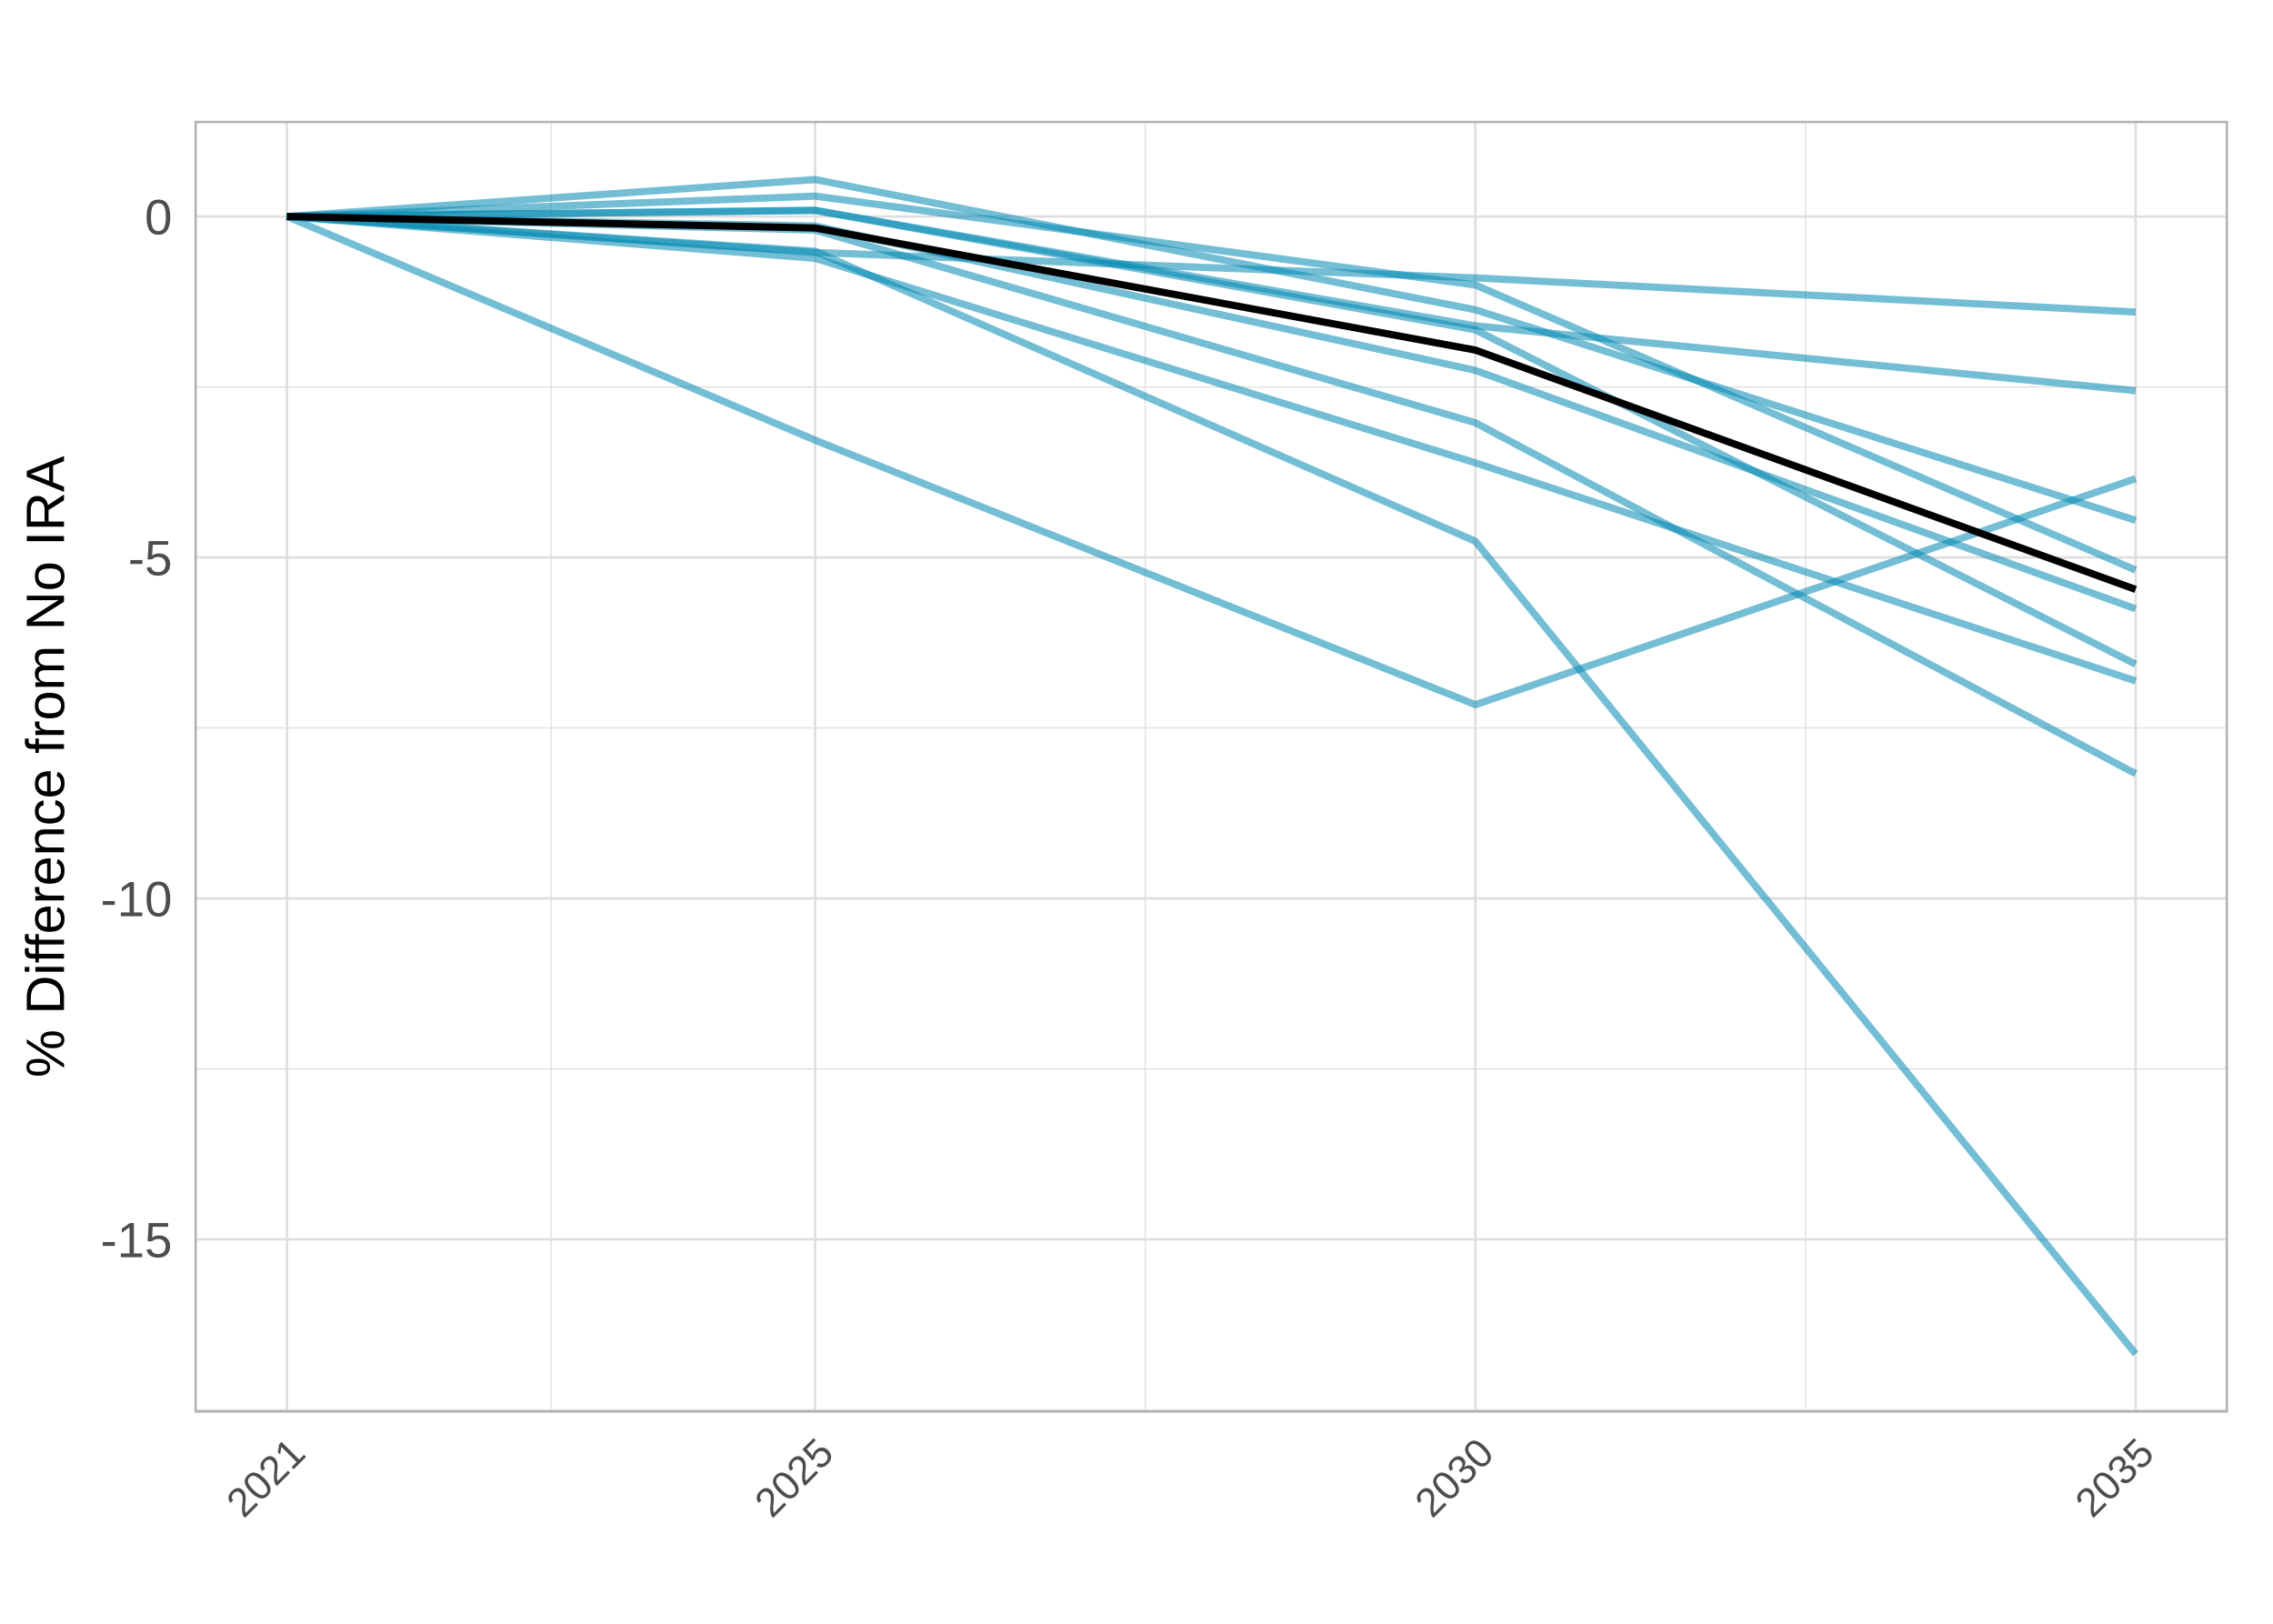
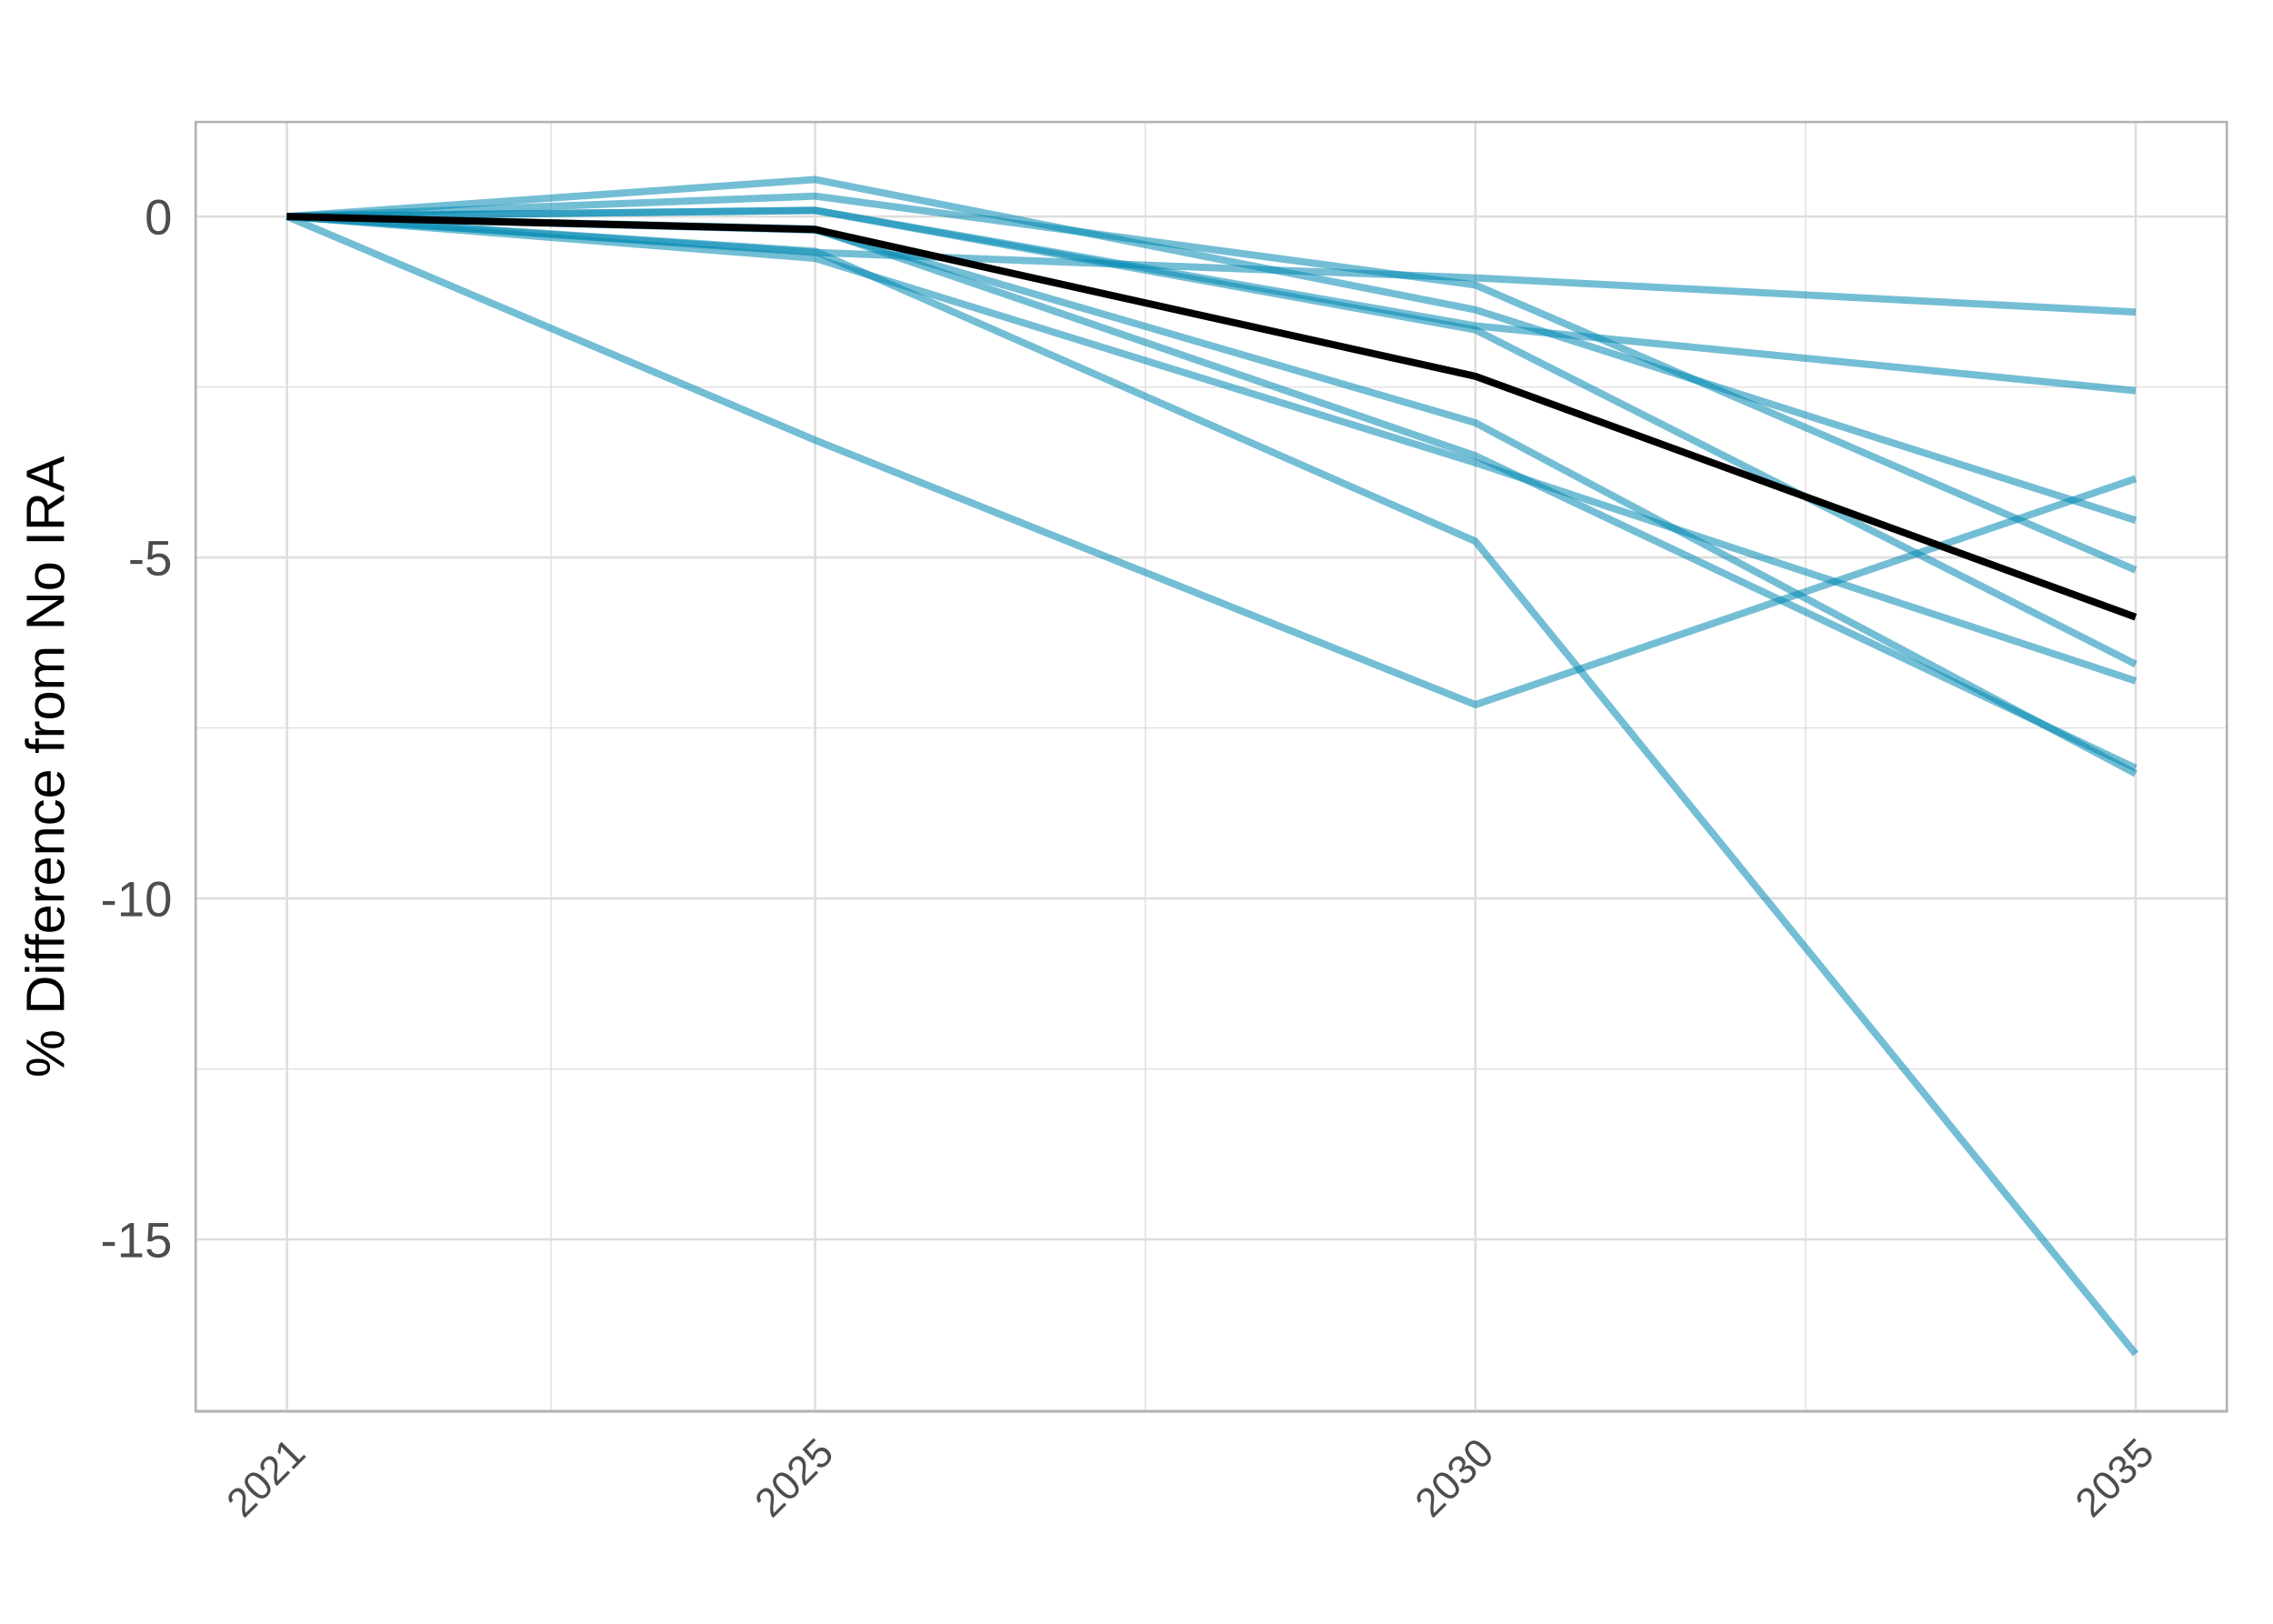
<svg xmlns="http://www.w3.org/2000/svg" class="svglite" width="504.00pt" height="360.00pt" viewBox="0 0 504.00 360.00">
  <defs>
    <style type="text/css">
    .svglite line, .svglite polyline, .svglite polygon, .svglite path, .svglite rect, .svglite circle {
      fill: none;
      stroke: #000000;
      stroke-linecap: round;
      stroke-linejoin: round;
      stroke-miterlimit: 10.00;
    }
    .svglite text {
      white-space: pre;
    }
  </style>
  </defs>
  <rect width="100%" height="100%" style="stroke: none; fill: #FFFFFF;" />
  <defs>
    <clipPath id="cpMC4wMHw1MDQuMDB8MC4wMHwzNjAuMDA=">
      <rect x="0.00" y="0.00" width="504.00" height="360.00" />
    </clipPath>
  </defs>
  <g clip-path="url(#cpMC4wMHw1MDQuMDB8MC4wMHwzNjAuMDA=)">
    <rect x="0" y="0.00" width="504.00" height="360.00" style="stroke-width: 1.07; stroke: #FFFFFF; fill: #FFFFFF;" />
  </g>
  <defs>
    <clipPath id="cpNDMuMTJ8NDk0LjA0fDI2Ljc4fDMxMy4yMA==">
      <rect x="43.12" y="26.78" width="450.91" height="286.42" />
    </clipPath>
  </defs>
  <g clip-path="url(#cpNDMuMTJ8NDk0LjA0fDI2Ljc4fDMxMy4yMA==)">
    <rect x="43.12" y="26.78" width="450.91" height="286.42" style="stroke-width: 1.07; stroke: none; fill: #FFFFFF;" />
    <polyline points="43.12,312.59 494.04,312.59 " style="stroke-width: 0.27; stroke: #DEDEDE; stroke-linecap: butt;" />
    <polyline points="43.12,236.99 494.04,236.99 " style="stroke-width: 0.27; stroke: #DEDEDE; stroke-linecap: butt;" />
    <polyline points="43.12,161.39 494.04,161.39 " style="stroke-width: 0.27; stroke: #DEDEDE; stroke-linecap: butt;" />
    <polyline points="43.12,85.80 494.04,85.80 " style="stroke-width: 0.27; stroke: #DEDEDE; stroke-linecap: butt;" />
    <polyline points="122.18,313.20 122.18,26.78 " style="stroke-width: 0.27; stroke: #DEDEDE; stroke-linecap: butt;" />
    <polyline points="253.94,313.20 253.94,26.78 " style="stroke-width: 0.27; stroke: #DEDEDE; stroke-linecap: butt;" />
    <polyline points="400.34,313.20 400.34,26.78 " style="stroke-width: 0.27; stroke: #DEDEDE; stroke-linecap: butt;" />
    <polyline points="43.12,274.79 494.04,274.79 " style="stroke-width: 0.53; stroke: #DEDEDE; stroke-linecap: butt;" />
    <polyline points="43.12,199.19 494.04,199.19 " style="stroke-width: 0.53; stroke: #DEDEDE; stroke-linecap: butt;" />
    <polyline points="43.12,123.59 494.04,123.59 " style="stroke-width: 0.53; stroke: #DEDEDE; stroke-linecap: butt;" />
    <polyline points="43.12,48.00 494.04,48.00 " style="stroke-width: 0.53; stroke: #DEDEDE; stroke-linecap: butt;" />
    <polyline points="63.62,313.20 63.62,26.78 " style="stroke-width: 0.53; stroke: #DEDEDE; stroke-linecap: butt;" />
    <polyline points="180.74,313.20 180.74,26.78 " style="stroke-width: 0.53; stroke: #DEDEDE; stroke-linecap: butt;" />
    <polyline points="327.14,313.20 327.14,26.78 " style="stroke-width: 0.53; stroke: #DEDEDE; stroke-linecap: butt;" />
    <polyline points="473.54,313.20 473.54,26.78 " style="stroke-width: 0.53; stroke: #DEDEDE; stroke-linecap: butt;" />
    <polyline points="63.62,48.00 180.74,39.80 327.14,68.69 473.54,115.36 " style="stroke-width: 1.60; stroke: #0388B3; stroke-opacity: 0.55; stroke-linecap: butt;" />
    <polyline points="63.62,48.00 180.74,51.01 327.14,93.73 473.54,171.54 " style="stroke-width: 1.60; stroke: #0388B3; stroke-opacity: 0.55; stroke-linecap: butt;" />
    <polyline points="63.62,48.00 180.74,97.59 327.14,156.24 473.54,106.12 " style="stroke-width: 1.60; stroke: #0388B3; stroke-opacity: 0.55; stroke-linecap: butt;" />
    <polyline points="63.62,48.00 180.74,57.28 327.14,102.61 473.54,150.97 " style="stroke-width: 1.60; stroke: #0388B3; stroke-opacity: 0.55; stroke-linecap: butt;" />
    <polyline points="63.62,48.00 180.74,43.48 327.14,63.19 473.54,126.39 " style="stroke-width: 1.60; stroke: #0388B3; stroke-opacity: 0.55; stroke-linecap: butt;" />
    <polyline points="63.62,48.00 180.74,46.62 327.14,72.25 473.54,86.62 " style="stroke-width: 1.60; stroke: #0388B3; stroke-opacity: 0.55; stroke-linecap: butt;" />
-     <polyline points="63.62,48.00 180.74,50.10 327.14,82.12 473.54,134.99 " style="stroke-width: 1.60; stroke: #0388B3; stroke-opacity: 0.55; stroke-linecap: butt;" />
+     <polyline points="63.62,48.00 180.74,50.76 327.14,101.05 473.54,170.31 " style="stroke-width: 1.60; stroke: #0388B3; stroke-opacity: 0.55; stroke-linecap: butt;" />
    <polyline points="63.62,48.00 180.74,46.66 327.14,73.13 473.54,147.27 " style="stroke-width: 1.60; stroke: #0388B3; stroke-opacity: 0.55; stroke-linecap: butt;" />
    <polyline points="63.62,48.00 180.74,55.71 327.14,120.01 473.54,300.18 " style="stroke-width: 1.60; stroke: #0388B3; stroke-opacity: 0.55; stroke-linecap: butt;" />
    <polyline points="63.62,48.00 180.74,55.97 327.14,61.61 473.54,69.19 " style="stroke-width: 1.60; stroke: #0388B3; stroke-opacity: 0.55; stroke-linecap: butt;" />
-     <polyline points="63.62,48.00 180.74,50.55 327.14,77.62 473.54,130.69 " style="stroke-width: 1.60; stroke-linecap: butt;" />
+     <polyline points="63.62,48.00 180.74,50.88 327.14,83.43 473.54,136.83 " style="stroke-width: 1.60; stroke-linecap: butt;" />
    <rect x="43.12" y="26.78" width="450.91" height="286.42" style="stroke-width: 1.07; stroke: #B3B3B3;" />
  </g>
  <g clip-path="url(#cpMC4wMHw1MDQuMDB8MC4wMHwzNjAuMDA=)">
    <text x="38.19" y="278.73" text-anchor="end" style="font-size: 11.00px;fill: #4D4D4D; font-family: &quot;Arial&quot;;" textLength="15.90px" lengthAdjust="spacingAndGlyphs">-15</text>
    <text x="38.19" y="203.13" text-anchor="end" style="font-size: 11.00px;fill: #4D4D4D; font-family: &quot;Arial&quot;;" textLength="15.90px" lengthAdjust="spacingAndGlyphs">-10</text>
    <text x="38.19" y="127.53" text-anchor="end" style="font-size: 11.00px;fill: #4D4D4D; font-family: &quot;Arial&quot;;" textLength="9.78px" lengthAdjust="spacingAndGlyphs">-5</text>
    <text x="38.19" y="51.94" text-anchor="end" style="font-size: 11.00px;fill: #4D4D4D; font-family: &quot;Arial&quot;;" textLength="6.12px" lengthAdjust="spacingAndGlyphs">0</text>
    <text transform="translate(68.18,322.69) rotate(-45)" text-anchor="end" style="font-size: 9.00px;fill: #4D4D4D; font-family: &quot;Arial&quot;;" textLength="20.02px" lengthAdjust="spacingAndGlyphs">2021</text>
    <text transform="translate(185.30,322.69) rotate(-45)" text-anchor="end" style="font-size: 9.00px;fill: #4D4D4D; font-family: &quot;Arial&quot;;" textLength="20.02px" lengthAdjust="spacingAndGlyphs">2025</text>
    <text transform="translate(331.70,322.69) rotate(-45)" text-anchor="end" style="font-size: 9.00px;fill: #4D4D4D; font-family: &quot;Arial&quot;;" textLength="20.02px" lengthAdjust="spacingAndGlyphs">2030</text>
    <text transform="translate(478.10,322.69) rotate(-45)" text-anchor="end" style="font-size: 9.00px;fill: #4D4D4D; font-family: &quot;Arial&quot;;" textLength="20.02px" lengthAdjust="spacingAndGlyphs">2035</text>
    <text transform="translate(14.19,238.91) rotate(-90)" style="font-size: 12.00px; font-family: &quot;Arial&quot;;" textLength="137.84px" lengthAdjust="spacingAndGlyphs">% Difference from No IRA</text>
  </g>
</svg>
